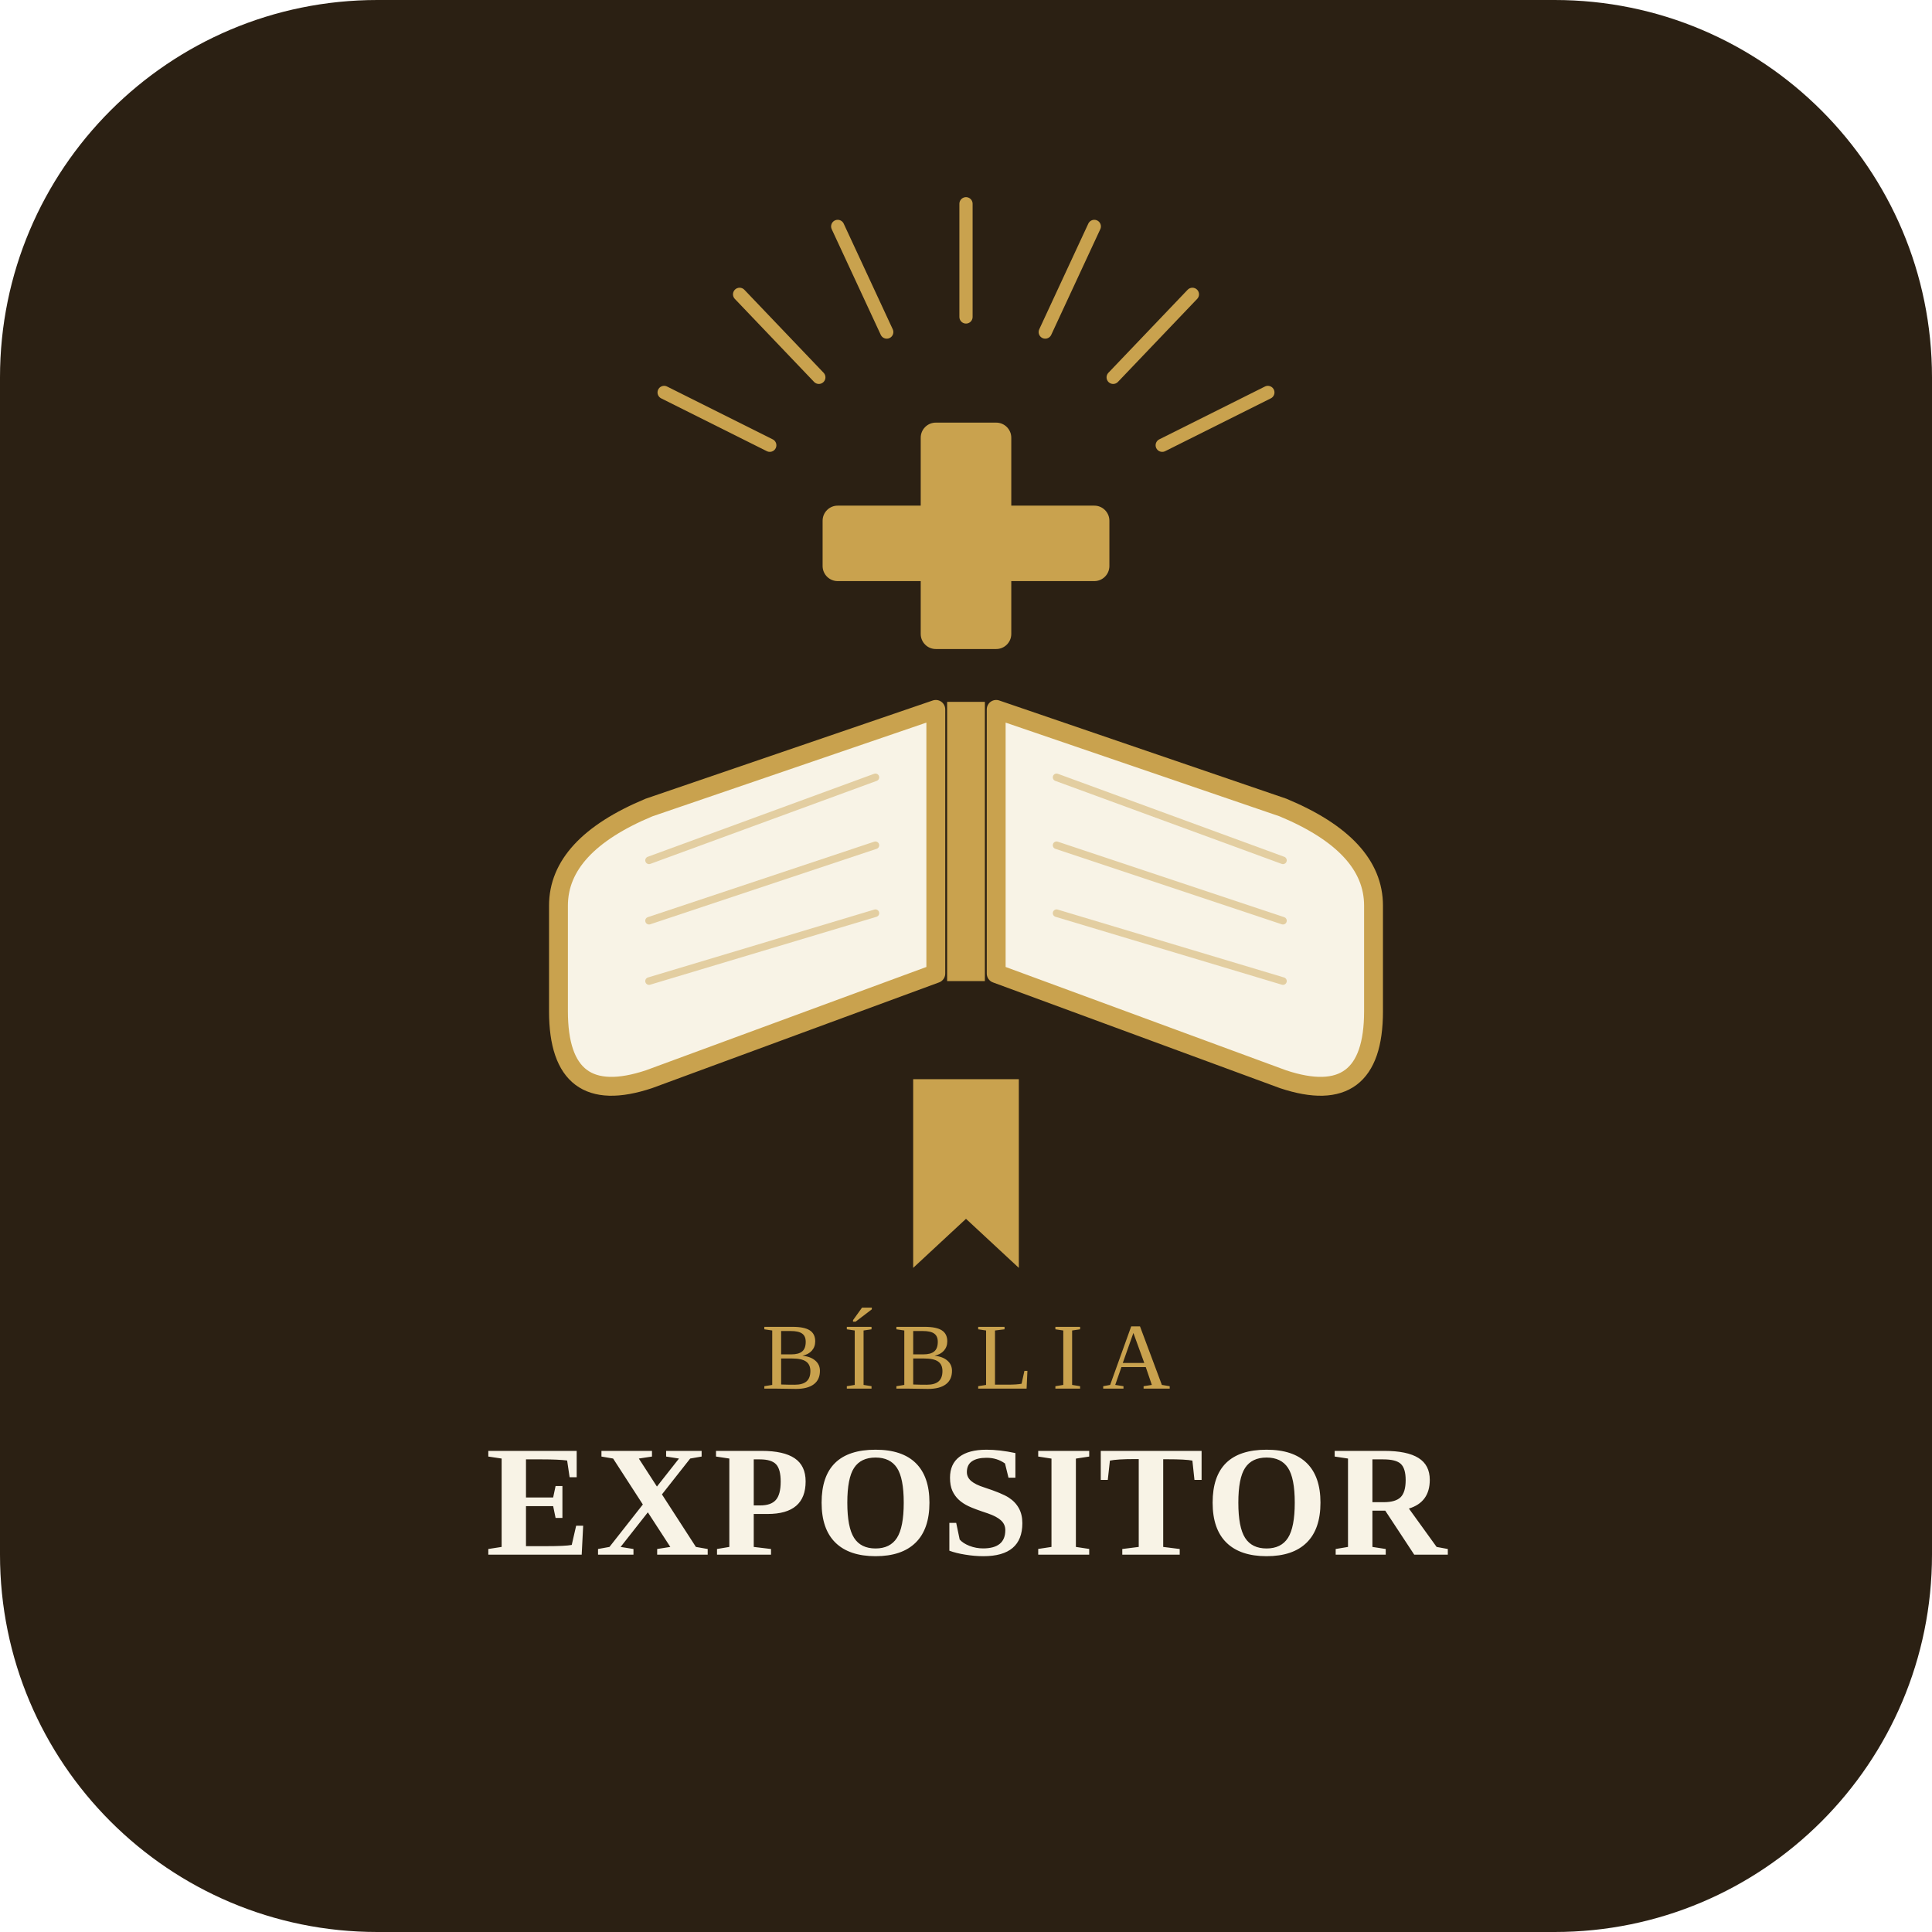
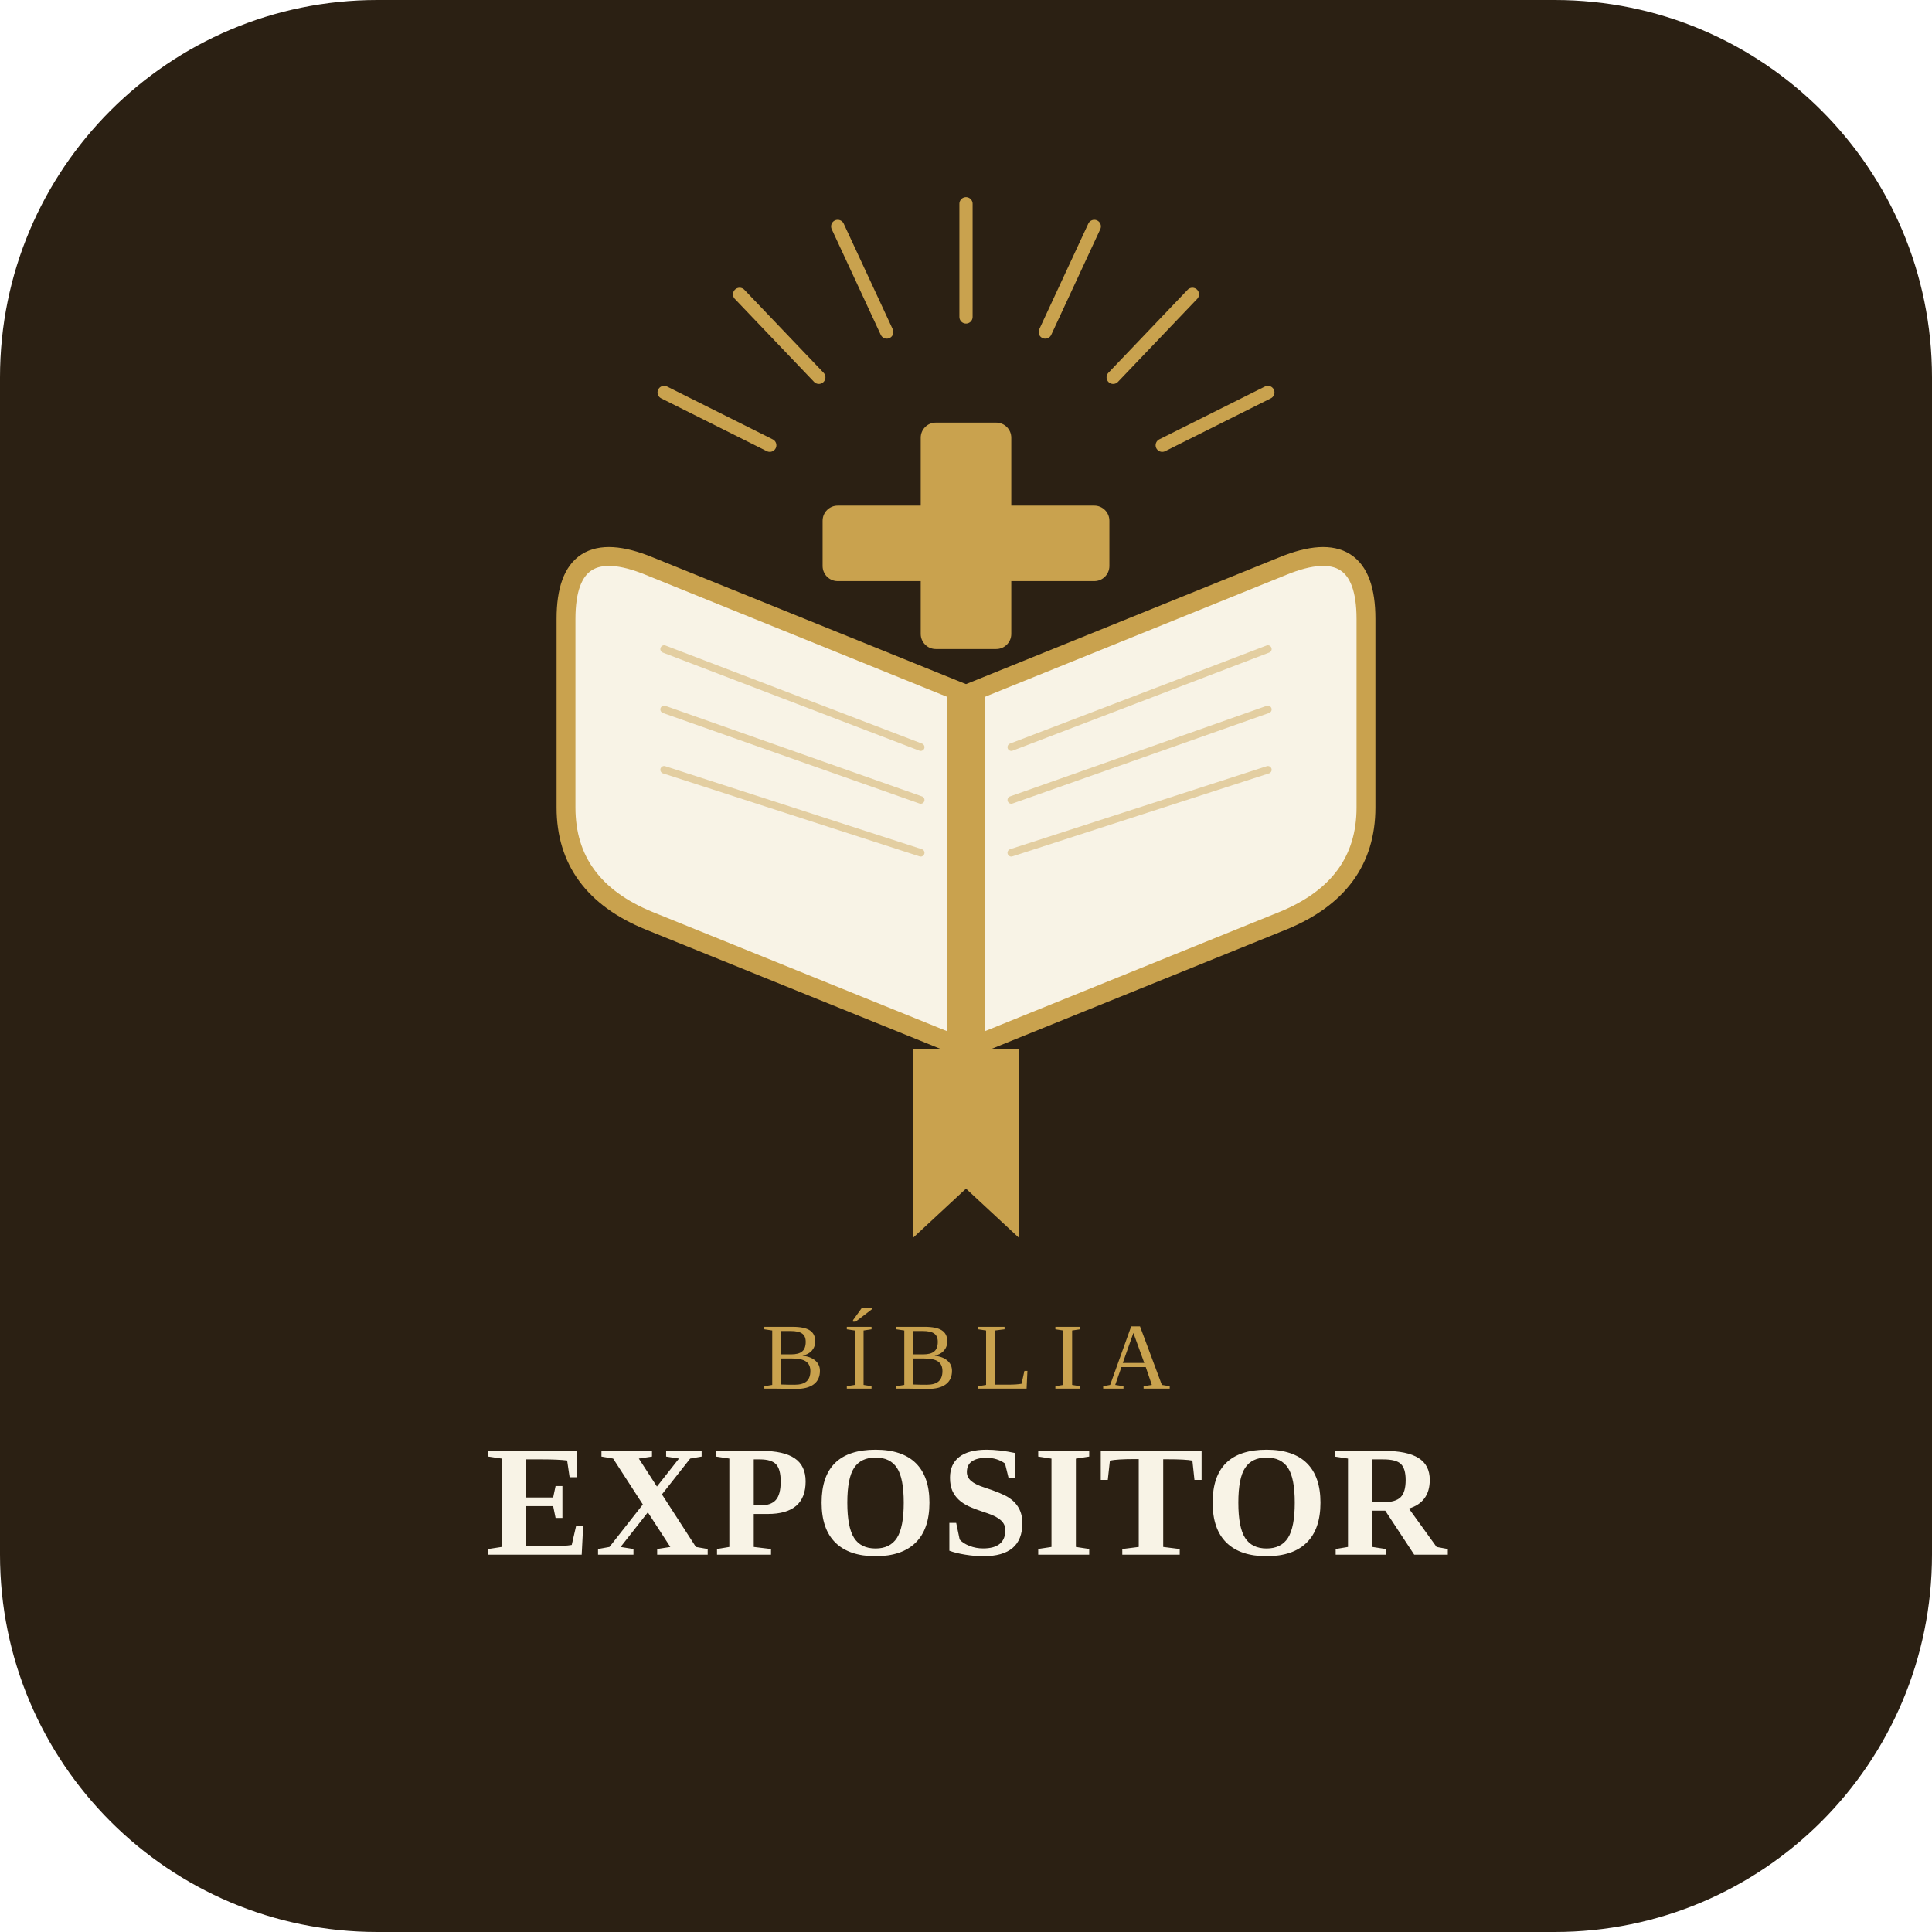
<svg xmlns="http://www.w3.org/2000/svg" viewBox="0 0 512 512">
  <rect x="0" y="0" width="512" height="512" rx="100" fill="#2B2013" />
  <g stroke="#C9A24E" stroke-width="3.5" stroke-linecap="round">
    <line x1="256" y1="54" x2="256" y2="84" />
    <line x1="222" y1="60" x2="235" y2="88" />
    <line x1="290" y1="60" x2="277" y2="88" />
    <line x1="196" y1="78" x2="217" y2="100" />
    <line x1="316" y1="78" x2="295" y2="100" />
    <line x1="176" y1="104" x2="204" y2="118" />
    <line x1="336" y1="104" x2="308" y2="118" />
  </g>
  <rect x="244" y="112" width="24" height="60" rx="4" fill="#C9A24E" />
  <rect x="218" y="134" width="76" height="20" rx="4" fill="#C9A24E" />
-   <path d="M148,268 L148,240 Q148,224 172,214 L248,188 L248,258 L172,286 Q148,294 148,268 Z" fill="#F8F3E6" stroke="#C9A24E" stroke-width="5" stroke-linejoin="round" />
-   <path d="M364,268 L364,240 Q364,224 340,214 L264,188 L264,258 L340,286 Q364,294 364,268 Z" fill="#F8F3E6" stroke="#C9A24E" stroke-width="5" stroke-linejoin="round" />
-   <rect x="251" y="186" width="10" height="74" fill="#C9A24E" />
+   <path d="M256,184 L172,150 Q150,141 150,164 L150,214 Q150,235 172,244 L256,278 Z" fill="#F8F3E6" stroke="#C9A24E" stroke-width="5" stroke-linejoin="round" />
+   <path d="M256,184 L340,150 Q362,141 362,164 L362,214 Q362,235 340,244 L256,278 Z" fill="#F8F3E6" stroke="#C9A24E" stroke-width="5" stroke-linejoin="round" />
+   <rect x="251" y="182" width="10" height="96" fill="#C9A24E" />
  <g stroke="#C9A24E" stroke-width="2" stroke-linecap="round" opacity="0.45">
-     <path d="M172,228 L232,206" fill="none" />
-     <path d="M172,244 L232,224" fill="none" />
-     <path d="M172,260 L232,242" fill="none" />
-     <path d="M340,228 L280,206" fill="none" />
-     <path d="M340,244 L280,224" fill="none" />
-     <path d="M340,260 L280,242" fill="none" />
+     <path d="M176,172 L244,198" fill="none" />
+     <path d="M176,188 L244,212" fill="none" />
+     <path d="M176,204 L244,226" fill="none" />
+     <path d="M336,172 L268,198" fill="none" />
+     <path d="M336,188 L268,212" fill="none" />
+     <path d="M336,204 L268,226" fill="none" />
  </g>
-   <path d="M242,286 L270,286 L270,336 L256,323 L242,336 Z" fill="#C9A24E" />
+   <path d="M242,278 L270,278 L270,328 L256,315 L242,328 Z" fill="#C9A24E" />
  <text x="256" y="368" text-anchor="middle" font-family="Georgia, 'Times New Roman', serif" font-size="25" letter-spacing="5" fill="#C9A24E">BÍBLIA</text>
  <text x="256" y="412" text-anchor="middle" font-family="Georgia, 'Times New Roman', serif" font-size="42" font-weight="700" letter-spacing="1" fill="#F8F3E6">EXPOSITOR</text>
</svg>
